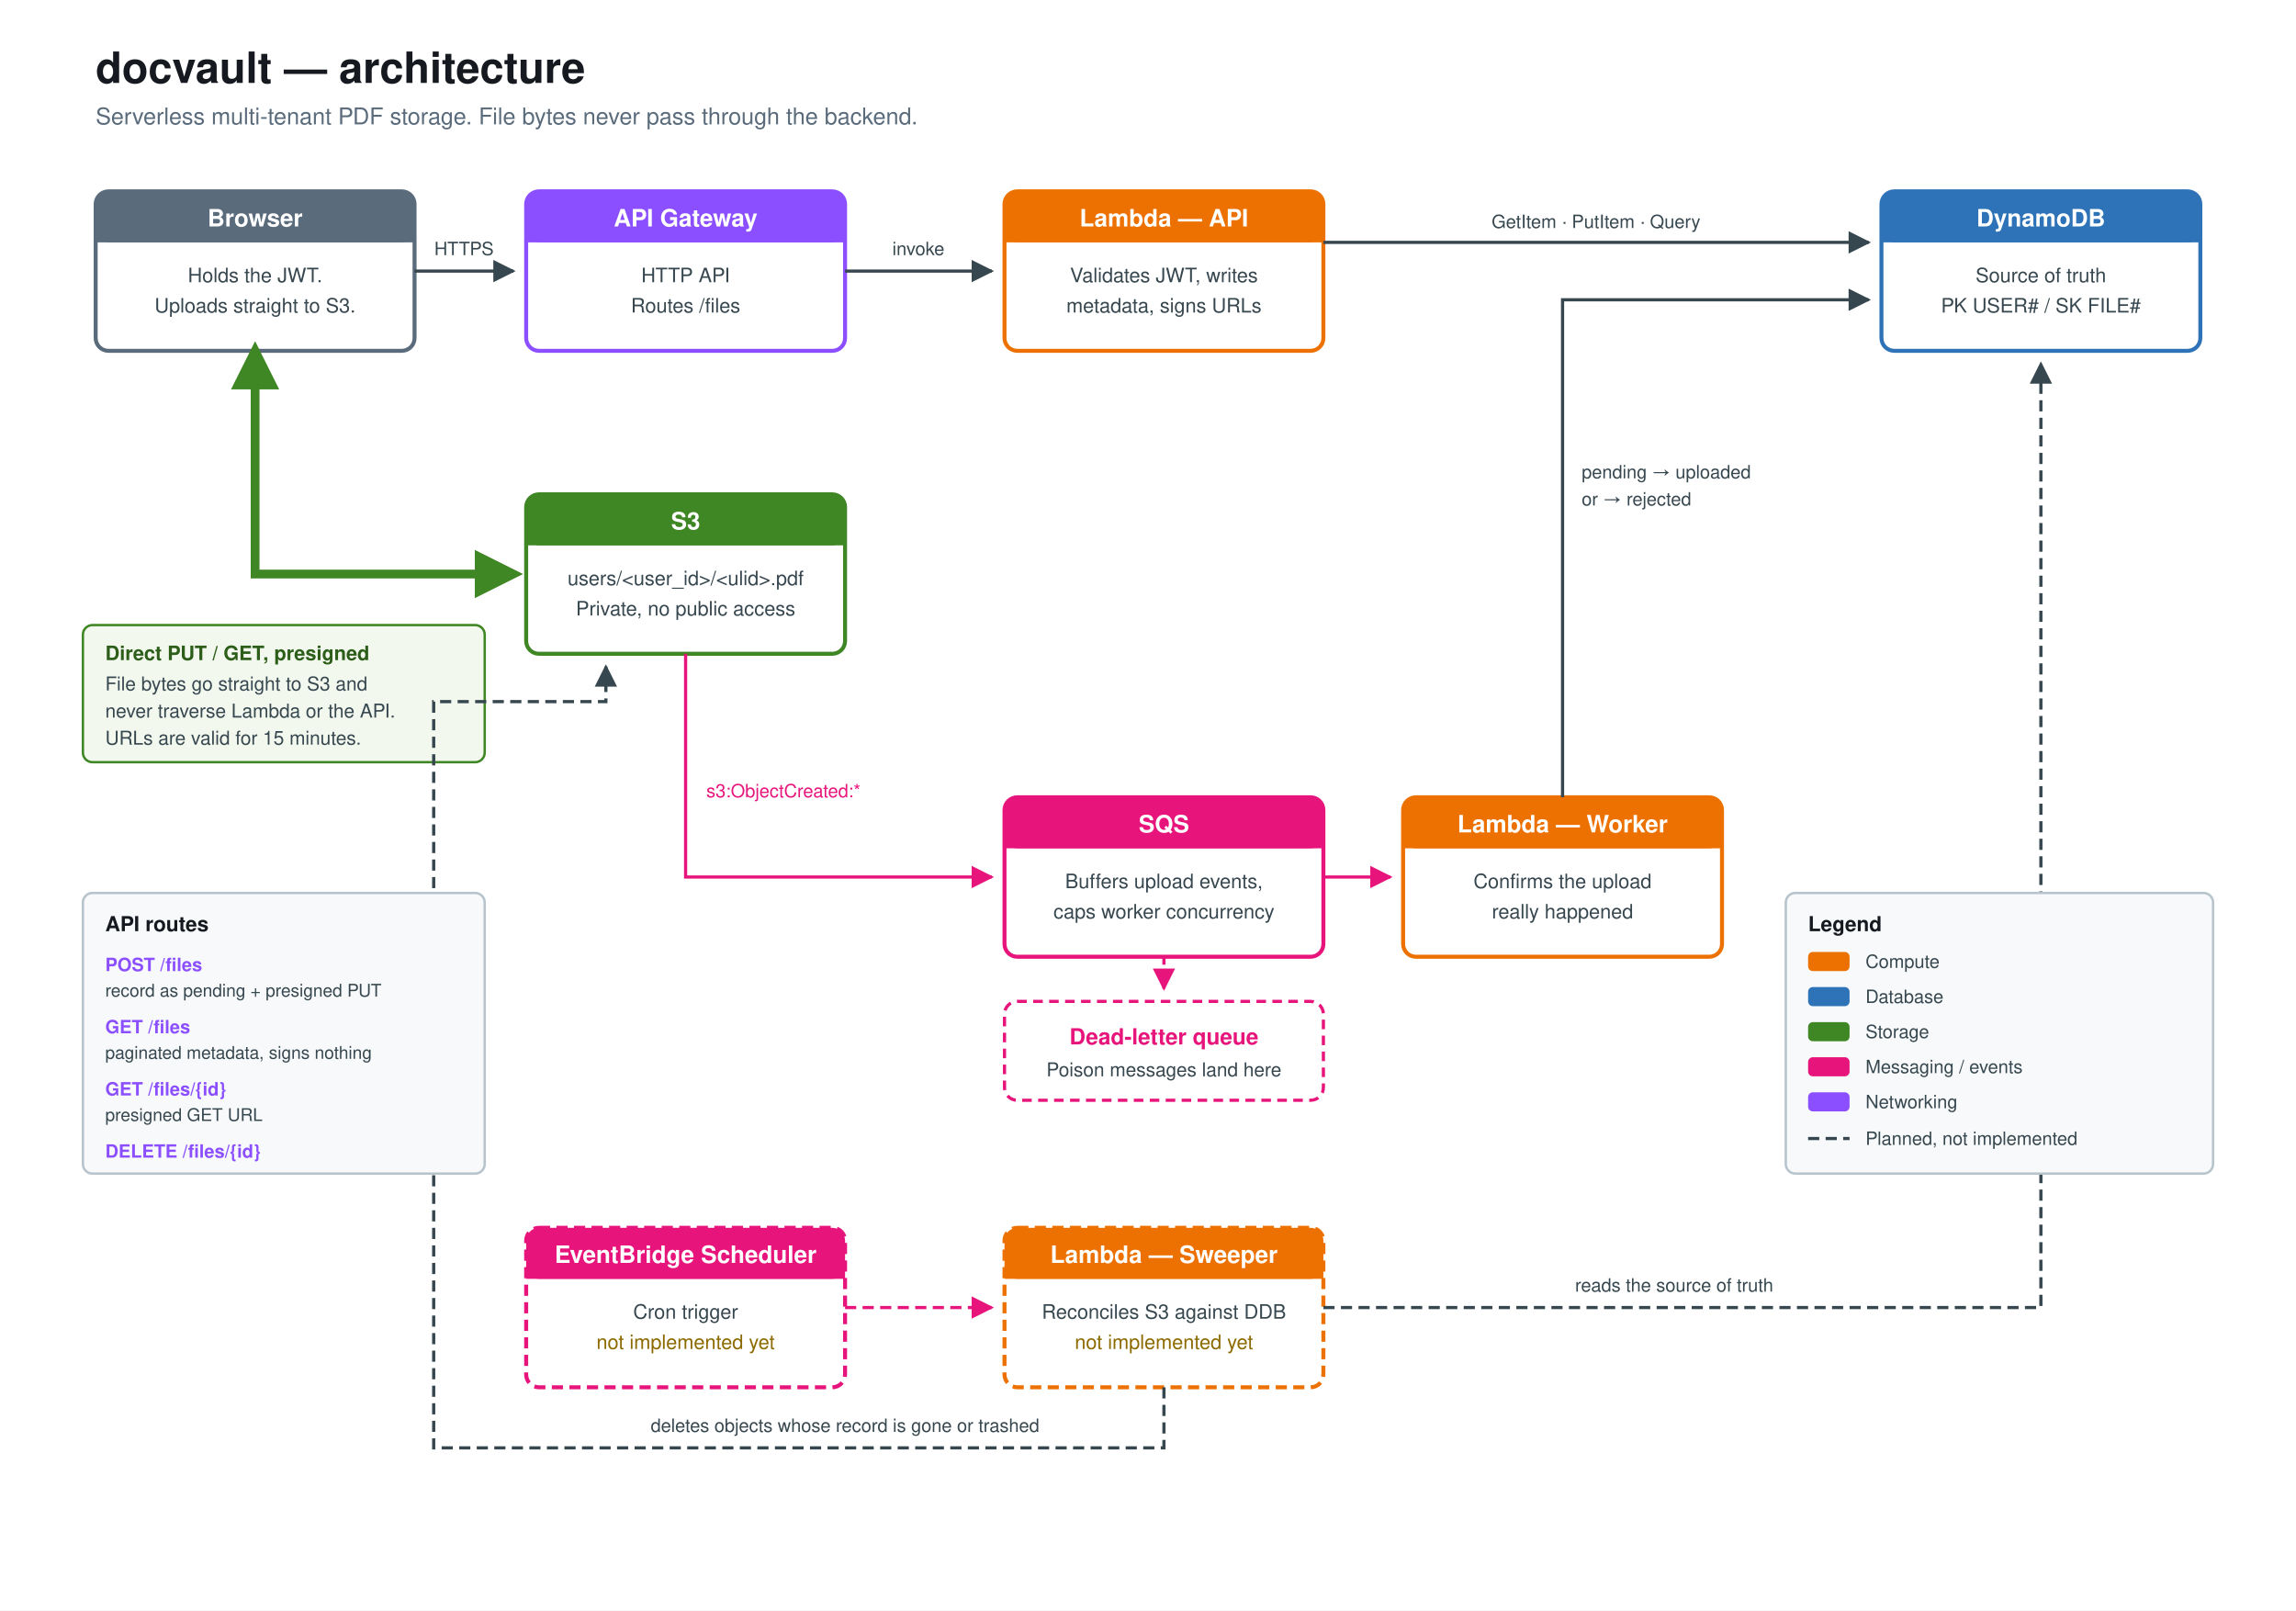
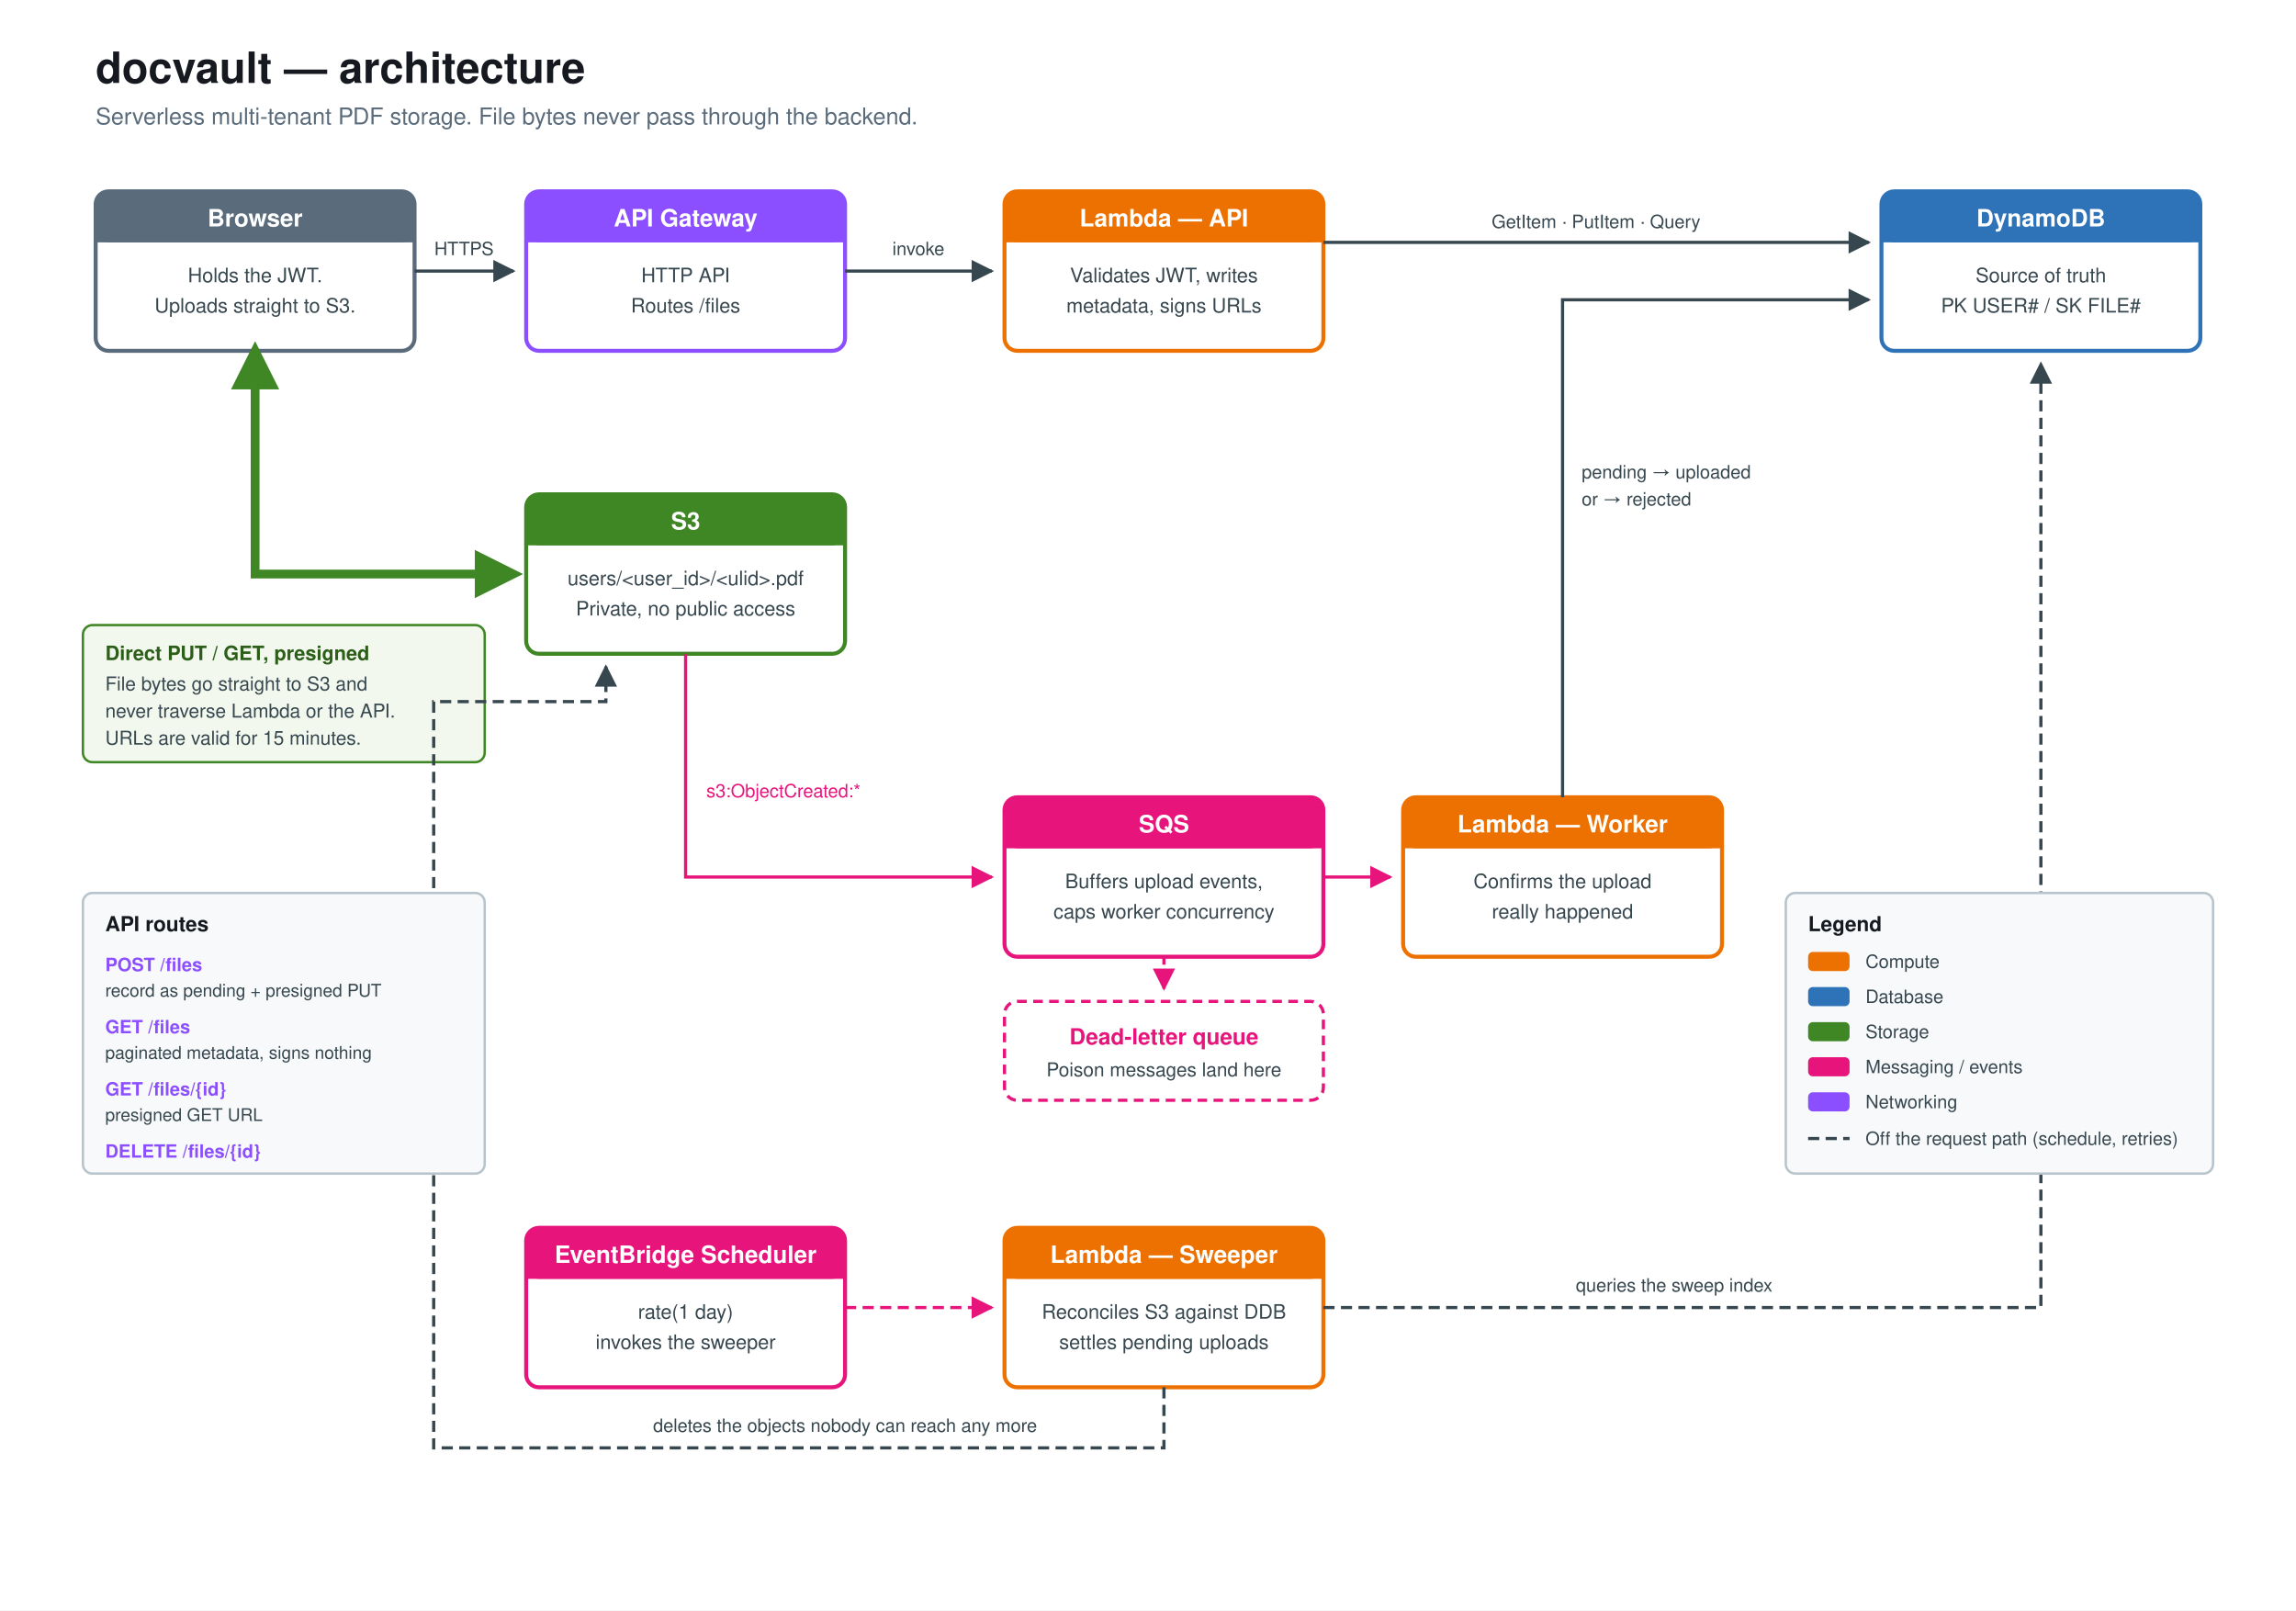
<svg xmlns="http://www.w3.org/2000/svg" width="1440" height="1010" viewBox="0 0 1440 1010" font-family="Helvetica Neue, Helvetica, Arial, sans-serif">
  <defs>
    <marker id="arrowGrey" viewBox="0 0 10 10" refX="9" refY="5" markerWidth="7" markerHeight="7" orient="auto-start-reverse">
      <path d="M 0 0 L 10 5 L 0 10 z" fill="#37474F" />
    </marker>
    <marker id="arrowGreen" viewBox="0 0 10 10" refX="8" refY="5" markerWidth="5.5" markerHeight="5.5" orient="auto-start-reverse">
      <path d="M 0 0 L 10 5 L 0 10 z" fill="#3F8624" />
    </marker>
    <marker id="arrowPink" viewBox="0 0 10 10" refX="9" refY="5" markerWidth="7" markerHeight="7" orient="auto-start-reverse">
      <path d="M 0 0 L 10 5 L 0 10 z" fill="#E7157B" />
    </marker>
  </defs>
  <rect x="0" y="0" width="1440" height="1010" fill="#FFFFFF" />
  <text x="60" y="52" font-size="27" font-weight="700" fill="#16191F">docvault — architecture</text>
  <text x="60" y="78" font-size="14.5" fill="#5A6B7B">Serverless multi-tenant PDF storage. File bytes never pass through the backend.</text>
  <rect x="60" y="120" width="200" height="100" rx="8" fill="#FFFFFF" stroke="#5A6B7B" stroke-width="2.5" />
  <rect x="60" y="120" width="200" height="32" rx="8" fill="#5A6B7B" />
  <rect x="60" y="144" width="200" height="8" fill="#5A6B7B" />
  <text x="160" y="142" font-size="15" font-weight="700" fill="#FFFFFF" text-anchor="middle">Browser</text>
  <text x="160" y="177" font-size="12.5" fill="#37474F" text-anchor="middle">Holds the JWT.</text>
  <text x="160" y="196" font-size="12.5" fill="#37474F" text-anchor="middle">Uploads straight to S3.</text>
  <rect x="330" y="120" width="200" height="100" rx="8" fill="#FFFFFF" stroke="#8C4FFF" stroke-width="2.5" />
  <rect x="330" y="120" width="200" height="32" rx="8" fill="#8C4FFF" />
  <rect x="330" y="144" width="200" height="8" fill="#8C4FFF" />
  <text x="430" y="142" font-size="15" font-weight="700" fill="#FFFFFF" text-anchor="middle">API Gateway</text>
  <text x="430" y="177" font-size="12.5" fill="#37474F" text-anchor="middle">HTTP API</text>
  <text x="430" y="196" font-size="12.5" fill="#37474F" text-anchor="middle">Routes /files</text>
  <rect x="630" y="120" width="200" height="100" rx="8" fill="#FFFFFF" stroke="#ED7100" stroke-width="2.5" />
  <rect x="630" y="120" width="200" height="32" rx="8" fill="#ED7100" />
  <rect x="630" y="144" width="200" height="8" fill="#ED7100" />
  <text x="730" y="142" font-size="15" font-weight="700" fill="#FFFFFF" text-anchor="middle">Lambda — API</text>
  <text x="730" y="177" font-size="12.5" fill="#37474F" text-anchor="middle">Validates JWT, writes</text>
  <text x="730" y="196" font-size="12.5" fill="#37474F" text-anchor="middle">metadata, signs URLs</text>
  <rect x="1180" y="120" width="200" height="100" rx="8" fill="#FFFFFF" stroke="#2E73B8" stroke-width="2.5" />
  <rect x="1180" y="120" width="200" height="32" rx="8" fill="#2E73B8" />
  <rect x="1180" y="144" width="200" height="8" fill="#2E73B8" />
  <text x="1280" y="142" font-size="15" font-weight="700" fill="#FFFFFF" text-anchor="middle">DynamoDB</text>
  <text x="1280" y="177" font-size="12.5" fill="#37474F" text-anchor="middle">Source of truth</text>
  <text x="1280" y="196" font-size="12.5" fill="#37474F" text-anchor="middle">PK USER# / SK FILE#</text>
  <rect x="330" y="310" width="200" height="100" rx="8" fill="#FFFFFF" stroke="#3F8624" stroke-width="2.5" />
  <rect x="330" y="310" width="200" height="32" rx="8" fill="#3F8624" />
  <rect x="330" y="334" width="200" height="8" fill="#3F8624" />
  <text x="430" y="332" font-size="15" font-weight="700" fill="#FFFFFF" text-anchor="middle">S3</text>
  <text x="430" y="367" font-size="12.5" fill="#37474F" text-anchor="middle">users/&lt;user_id&gt;/&lt;ulid&gt;.pdf</text>
  <text x="430" y="386" font-size="12.5" fill="#37474F" text-anchor="middle">Private, no public access</text>
  <rect x="630" y="500" width="200" height="100" rx="8" fill="#FFFFFF" stroke="#E7157B" stroke-width="2.5" />
  <rect x="630" y="500" width="200" height="32" rx="8" fill="#E7157B" />
  <rect x="630" y="524" width="200" height="8" fill="#E7157B" />
  <text x="730" y="522" font-size="15" font-weight="700" fill="#FFFFFF" text-anchor="middle">SQS</text>
  <text x="730" y="557" font-size="12.5" fill="#37474F" text-anchor="middle">Buffers upload events,</text>
  <text x="730" y="576" font-size="12.5" fill="#37474F" text-anchor="middle">caps worker concurrency</text>
  <rect x="630" y="628" width="200" height="62" rx="8" fill="#FFFFFF" stroke="#E7157B" stroke-width="2" stroke-dasharray="6 4" />
  <text x="730" y="655" font-size="14" font-weight="700" fill="#E7157B" text-anchor="middle">Dead-letter queue</text>
  <text x="730" y="675" font-size="12" fill="#37474F" text-anchor="middle">Poison messages land here</text>
  <rect x="880" y="500" width="200" height="100" rx="8" fill="#FFFFFF" stroke="#ED7100" stroke-width="2.5" />
  <rect x="880" y="500" width="200" height="32" rx="8" fill="#ED7100" />
  <rect x="880" y="524" width="200" height="8" fill="#ED7100" />
  <text x="980" y="522" font-size="15" font-weight="700" fill="#FFFFFF" text-anchor="middle">Lambda — Worker</text>
  <text x="980" y="557" font-size="12.5" fill="#37474F" text-anchor="middle">Confirms the upload</text>
  <text x="980" y="576" font-size="12.5" fill="#37474F" text-anchor="middle">really happened</text>
-   <rect x="330" y="770" width="200" height="100" rx="8" fill="#FFFFFF" stroke="#E7157B" stroke-width="2.5" stroke-dasharray="7 4" />
+   <rect x="330" y="770" width="200" height="100" rx="8" fill="#FFFFFF" stroke="#E7157B" stroke-width="2.5" />
  <rect x="330" y="770" width="200" height="32" rx="8" fill="#E7157B" />
  <rect x="330" y="794" width="200" height="8" fill="#E7157B" />
  <text x="430" y="792" font-size="15" font-weight="700" fill="#FFFFFF" text-anchor="middle">EventBridge Scheduler</text>
-   <text x="430" y="827" font-size="12.5" fill="#37474F" text-anchor="middle">Cron trigger</text>
-   <text x="430" y="846" font-size="12.5" fill="#8C6A00" text-anchor="middle">not implemented yet</text>
-   <rect x="630" y="770" width="200" height="100" rx="8" fill="#FFFFFF" stroke="#ED7100" stroke-width="2.5" stroke-dasharray="7 4" />
+   <text x="430" y="827" font-size="12.5" fill="#37474F" text-anchor="middle">rate(1 day)</text>
+   <text x="430" y="846" font-size="12.5" fill="#37474F" text-anchor="middle">invokes the sweeper</text>
+   <rect x="630" y="770" width="200" height="100" rx="8" fill="#FFFFFF" stroke="#ED7100" stroke-width="2.5" />
  <rect x="630" y="770" width="200" height="32" rx="8" fill="#ED7100" />
  <rect x="630" y="794" width="200" height="8" fill="#ED7100" />
  <text x="730" y="792" font-size="15" font-weight="700" fill="#FFFFFF" text-anchor="middle">Lambda — Sweeper</text>
  <text x="730" y="827" font-size="12.5" fill="#37474F" text-anchor="middle">Reconciles S3 against DDB</text>
-   <text x="730" y="846" font-size="12.5" fill="#8C6A00" text-anchor="middle">not implemented yet</text>
+   <text x="730" y="846" font-size="12.5" fill="#37474F" text-anchor="middle">settles pending uploads</text>
  <line x1="260" y1="170" x2="322" y2="170" stroke="#37474F" stroke-width="2" marker-end="url(#arrowGrey)" />
  <text x="291" y="160" font-size="11.5" fill="#37474F" text-anchor="middle">HTTPS</text>
  <line x1="530" y1="170" x2="622" y2="170" stroke="#37474F" stroke-width="2" marker-end="url(#arrowGrey)" />
  <text x="576" y="160" font-size="11.5" fill="#37474F" text-anchor="middle">invoke</text>
  <path d="M 830 152 L 1172 152" fill="none" stroke="#37474F" stroke-width="2" marker-end="url(#arrowGrey)" />
  <text x="1001" y="143" font-size="11.5" fill="#37474F" text-anchor="middle">GetItem · PutItem · Query</text>
  <path d="M 160 220 L 160 360 L 322 360" fill="none" stroke="#3F8624" stroke-width="5.5" marker-end="url(#arrowGreen)" marker-start="url(#arrowGreen)" />
  <rect x="52" y="392" width="252" height="86" rx="6" fill="#F2F8EE" stroke="#3F8624" stroke-width="1.5" />
  <text x="66" y="414" font-size="12.5" font-weight="700" fill="#2C5E19">Direct PUT / GET, presigned</text>
  <text x="66" y="433" font-size="12" fill="#37474F">File bytes go straight to S3 and</text>
  <text x="66" y="450" font-size="12" fill="#37474F">never traverse Lambda or the API.</text>
  <text x="66" y="467" font-size="12" fill="#37474F">URLs are valid for 15 minutes.</text>
  <path d="M 430 410 L 430 550 L 622 550" fill="none" stroke="#E7157B" stroke-width="2" marker-end="url(#arrowPink)" />
  <text x="443" y="500" font-size="11.5" fill="#E7157B">s3:ObjectCreated:*</text>
  <line x1="830" y1="550" x2="872" y2="550" stroke="#E7157B" stroke-width="2" marker-end="url(#arrowPink)" />
  <path d="M 730 600 L 730 620" fill="none" stroke="#E7157B" stroke-width="2" stroke-dasharray="5 4" marker-end="url(#arrowPink)" />
  <path d="M 980 500 L 980 188 L 1172 188" fill="none" stroke="#37474F" stroke-width="2" marker-end="url(#arrowGrey)" />
  <text x="992" y="300" font-size="11.5" fill="#37474F">pending → uploaded</text>
  <text x="992" y="317" font-size="11.5" fill="#37474F">or → rejected</text>
  <line x1="530" y1="820" x2="622" y2="820" stroke="#E7157B" stroke-width="2" stroke-dasharray="7 4" marker-end="url(#arrowPink)" />
  <path d="M 830 820 L 1280 820 L 1280 228" fill="none" stroke="#37474F" stroke-width="2" stroke-dasharray="7 4" marker-end="url(#arrowGrey)" />
-   <text x="1050" y="810" font-size="11.5" fill="#37474F" text-anchor="middle">reads the source of truth</text>
+   <text x="1050" y="810" font-size="11.5" fill="#37474F" text-anchor="middle">queries the sweep index</text>
  <path d="M 730 870 L 730 908 L 272 908 L 272 440 L 380 440 L 380 418" fill="none" stroke="#37474F" stroke-width="2" stroke-dasharray="7 4" marker-end="url(#arrowGrey)" />
-   <text x="530" y="898" font-size="11.5" fill="#37474F" text-anchor="middle">deletes objects whose record is gone or trashed</text>
+   <text x="530" y="898" font-size="11.5" fill="#37474F" text-anchor="middle">deletes the objects nobody can reach any more</text>
  <rect x="52" y="560" width="252" height="176" rx="6" fill="#F7F9FA" stroke="#B7C4CC" stroke-width="1.5" />
  <text x="66" y="584" font-size="13" font-weight="700" fill="#16191F">API routes</text>
  <text x="66" y="609" font-size="11.5" font-weight="700" fill="#8C4FFF">POST /files</text>
  <text x="66" y="625" font-size="11" fill="#37474F">record as pending + presigned PUT</text>
  <text x="66" y="648" font-size="11.5" font-weight="700" fill="#8C4FFF">GET /files</text>
  <text x="66" y="664" font-size="11" fill="#37474F">paginated metadata, signs nothing</text>
  <text x="66" y="687" font-size="11.5" font-weight="700" fill="#8C4FFF">GET /files/{id}</text>
  <text x="66" y="703" font-size="11" fill="#37474F">presigned GET URL</text>
  <text x="66" y="726" font-size="11.5" font-weight="700" fill="#8C4FFF">DELETE /files/{id}</text>
  <rect x="1120" y="560" width="268" height="176" rx="6" fill="#F7F9FA" stroke="#B7C4CC" stroke-width="1.5" />
  <text x="1134" y="584" font-size="13" font-weight="700" fill="#16191F">Legend</text>
  <rect x="1134" y="597" width="26" height="12" rx="3" fill="#ED7100" />
  <text x="1170" y="607" font-size="11.5" fill="#37474F">Compute</text>
  <rect x="1134" y="619" width="26" height="12" rx="3" fill="#2E73B8" />
  <text x="1170" y="629" font-size="11.5" fill="#37474F">Database</text>
  <rect x="1134" y="641" width="26" height="12" rx="3" fill="#3F8624" />
  <text x="1170" y="651" font-size="11.5" fill="#37474F">Storage</text>
  <rect x="1134" y="663" width="26" height="12" rx="3" fill="#E7157B" />
  <text x="1170" y="673" font-size="11.5" fill="#37474F">Messaging / events</text>
  <rect x="1134" y="685" width="26" height="12" rx="3" fill="#8C4FFF" />
  <text x="1170" y="695" font-size="11.5" fill="#37474F">Networking</text>
  <line x1="1134" y1="714" x2="1160" y2="714" stroke="#37474F" stroke-width="2" stroke-dasharray="7 4" />
-   <text x="1170" y="718" font-size="11.5" fill="#37474F">Planned, not implemented</text>
+   <text x="1170" y="718" font-size="11.5" fill="#37474F">Off the request path (schedule, retries)</text>
</svg>
